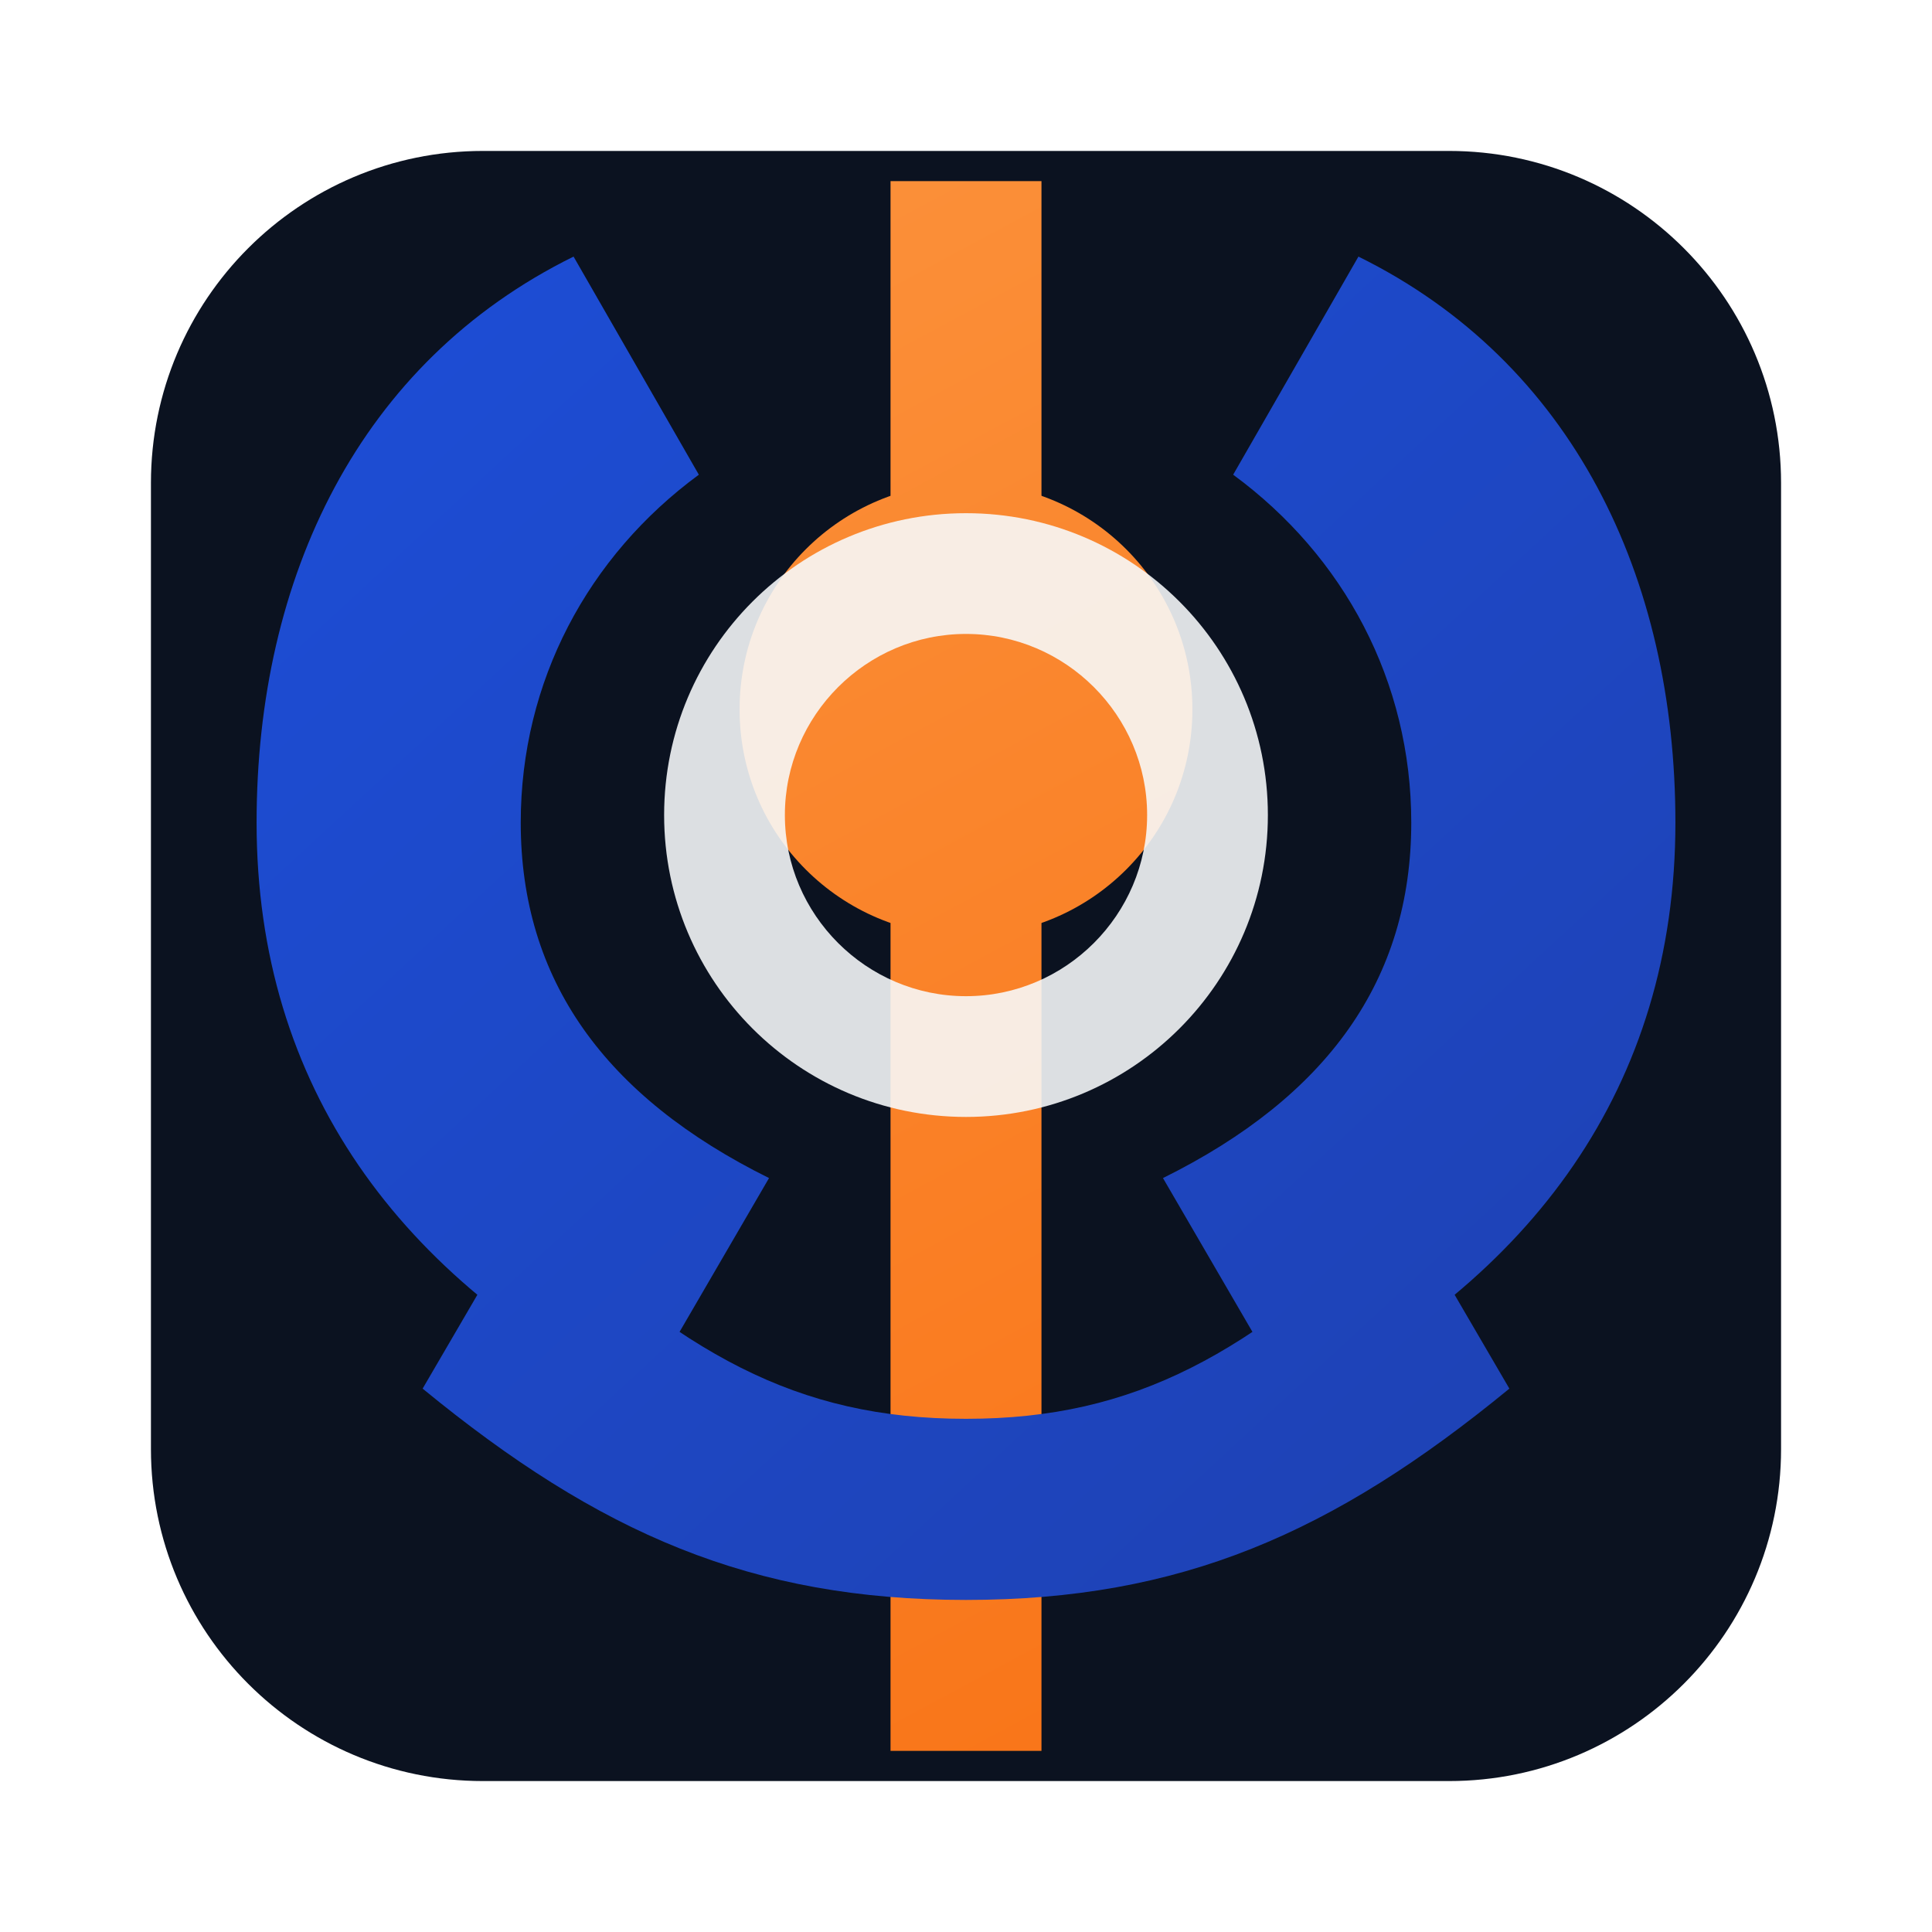
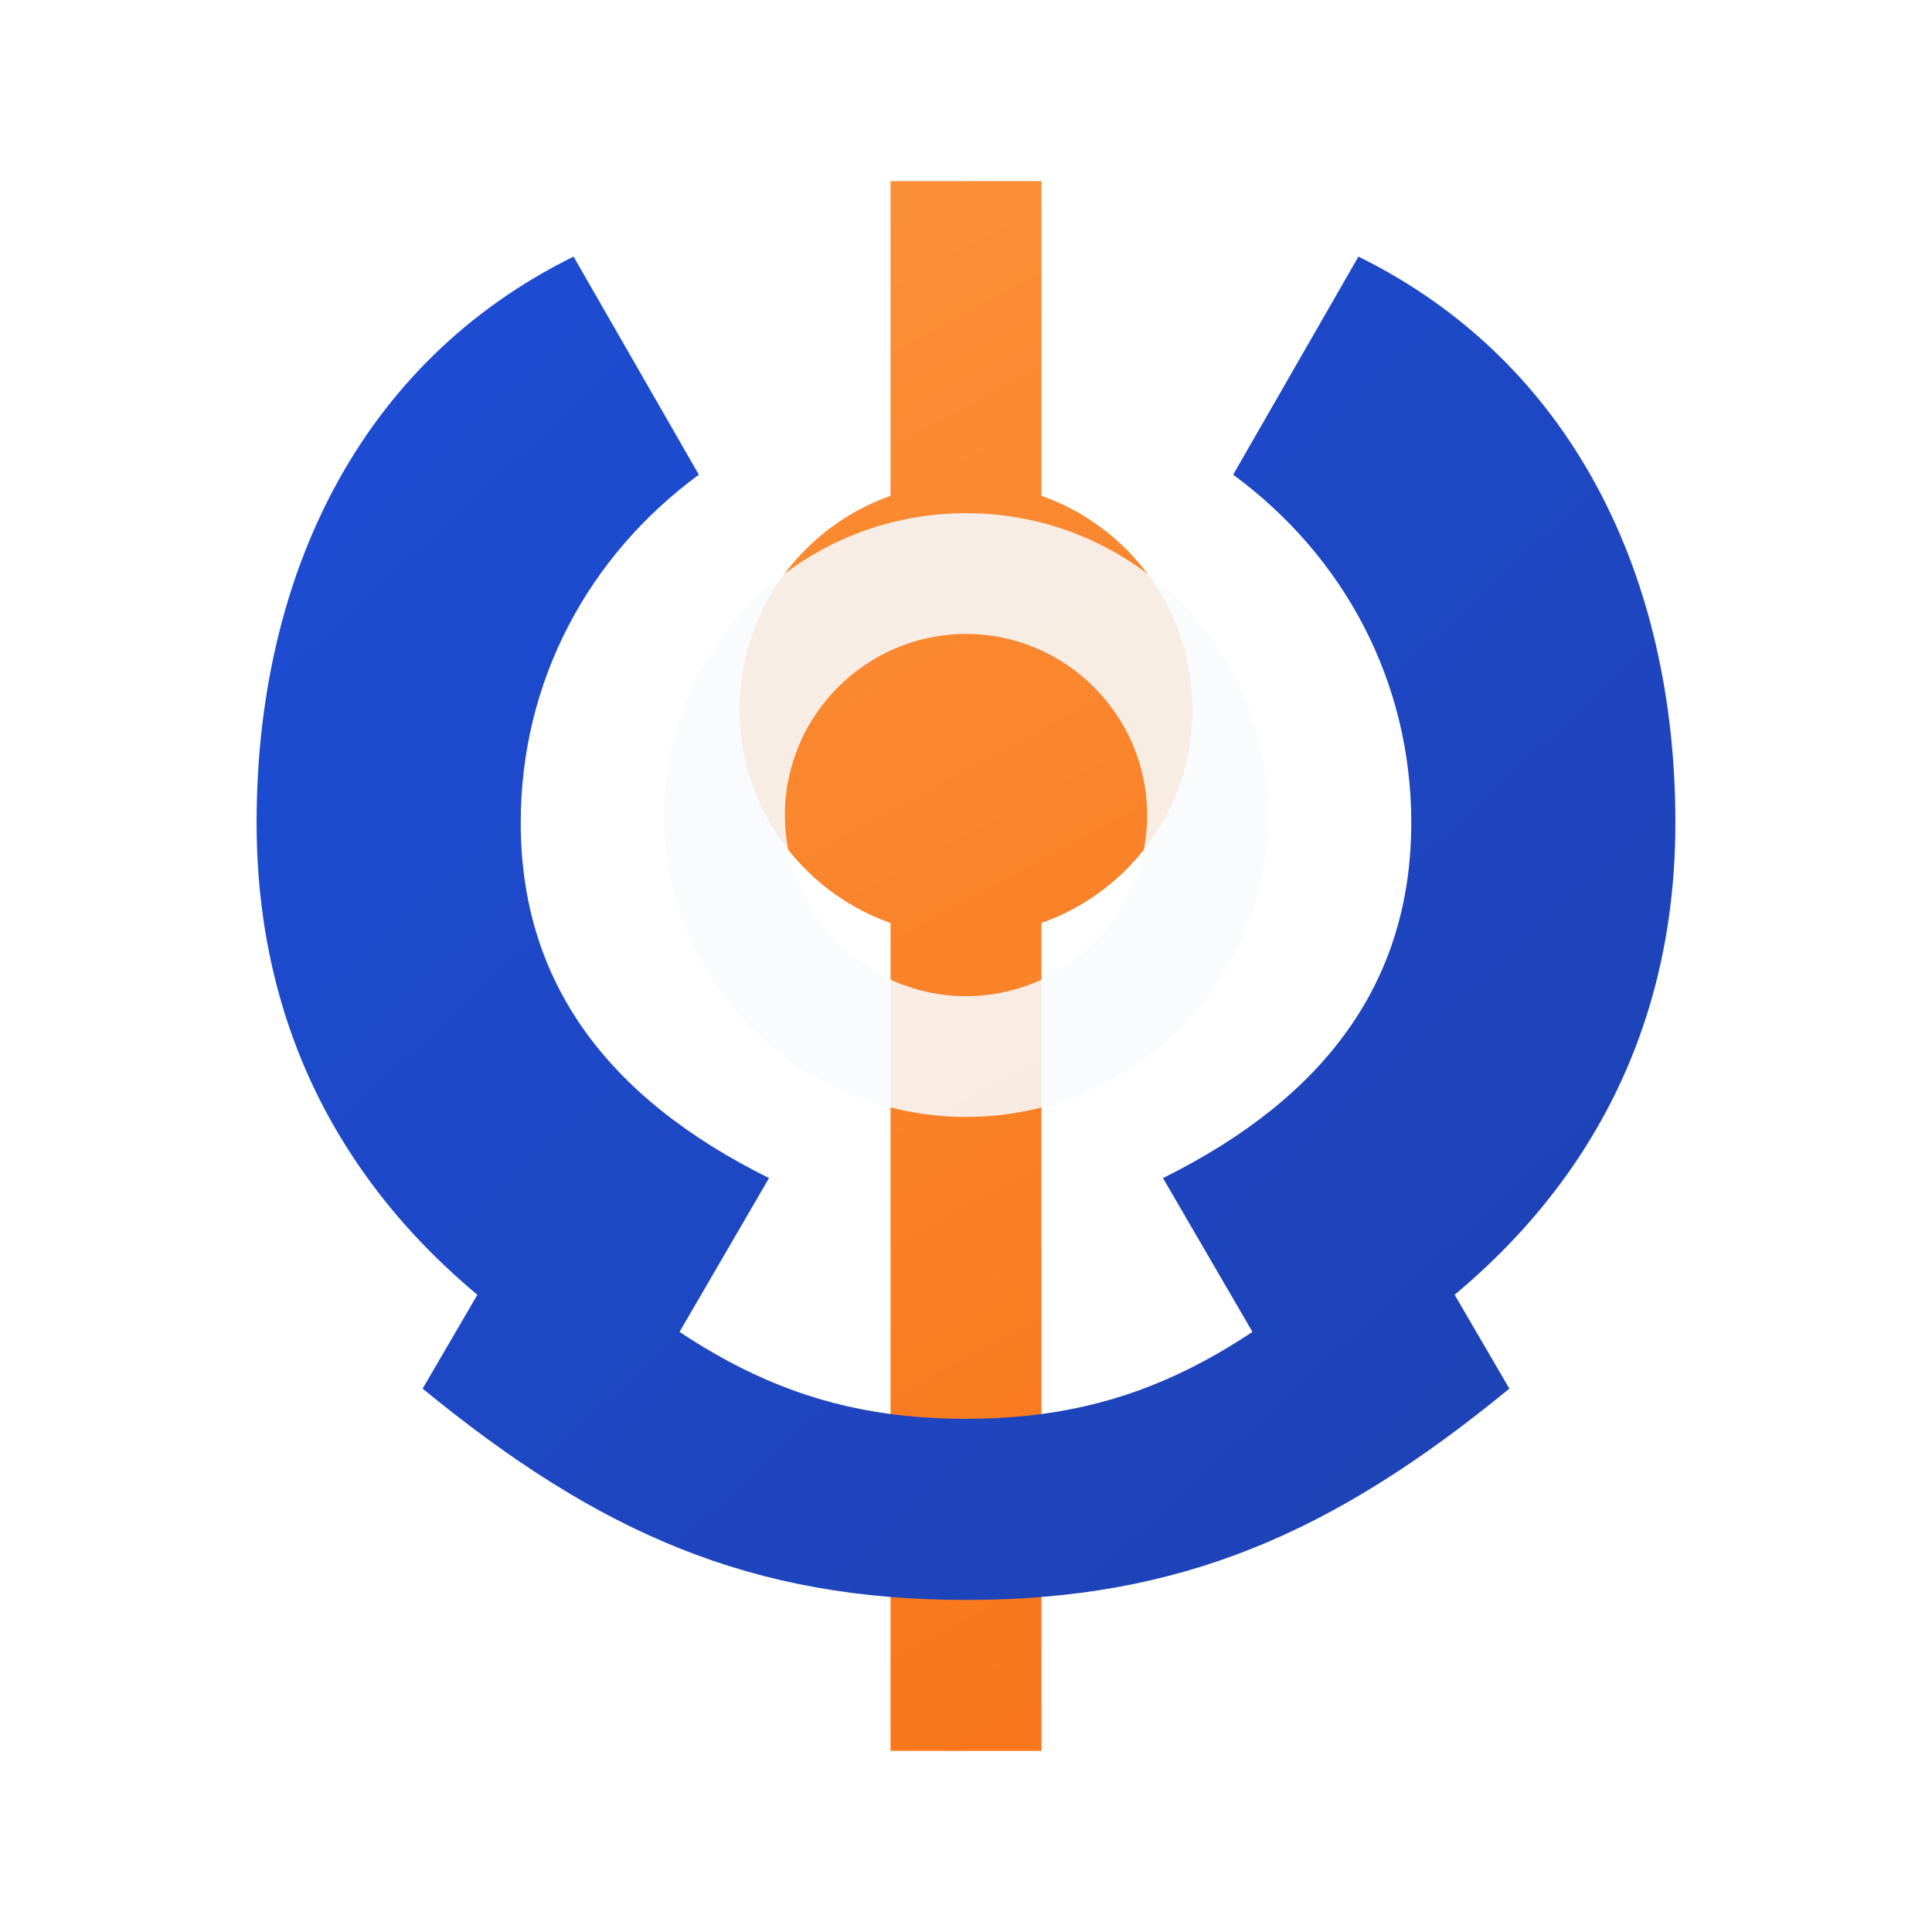
<svg xmlns="http://www.w3.org/2000/svg" width="256" height="256" viewBox="0 0 256 256" fill="none">
  <defs>
    <linearGradient id="cuceiBlue" x1="32" y1="24" x2="224" y2="232" gradientUnits="userSpaceOnUse">
      <stop stop-color="#1d4ed8" />
      <stop offset="1" stop-color="#1e40af" />
    </linearGradient>
    <linearGradient id="cuceiOrange" x1="72" y1="24" x2="184" y2="232" gradientUnits="userSpaceOnUse">
      <stop stop-color="#fb923c" />
      <stop offset="1" stop-color="#f97316" />
    </linearGradient>
  </defs>
-   <rect x="20" y="20" width="216" height="216" rx="44" fill="#0b1220" />
  <path d="M76 34C47.6 48 34 76.5 34 109c0 35 19.1 60.6 50.8 76.5l17.1-29.4C80.1 145.3 69 129.8 69 109c0-18.7 8.9-35.3 23.6-46.1L76 34Z" fill="url(#cuceiBlue)" />
  <path d="M180 34c28.4 14 42 42.5 42 75 0 35-19.1 60.6-50.8 76.5l-17.1-29.4C175.9 145.3 187 129.8 187 109c0-18.7-8.9-35.3-23.6-46.1L180 34Z" fill="url(#cuceiBlue)" />
  <path d="M118 24h20v208h-20z" fill="url(#cuceiOrange)" />
  <path d="M98 94c0-16.6 13.4-30 30-30s30 13.4 30 30-13.4 30-30 30-30-13.4-30-30Z" fill="url(#cuceiOrange)" />
  <path d="M128 68c22.1 0 40 17.9 40 40s-17.9 40-40 40-40-17.9-40-40 17.9-40 40-40Zm0 16c-13.2 0-24 10.8-24 24s10.8 24 24 24 24-10.8 24-24-10.8-24-24-24Z" fill="#f8fafc" opacity="0.88" />
  <path d="M70 160c20.4 19.3 35.4 28 58 28s37.6-8.7 58-28l14 24c-23.4 19.2-43.6 28-72 28s-48.6-8.8-72-28l14-24Z" fill="url(#cuceiBlue)" />
</svg>
